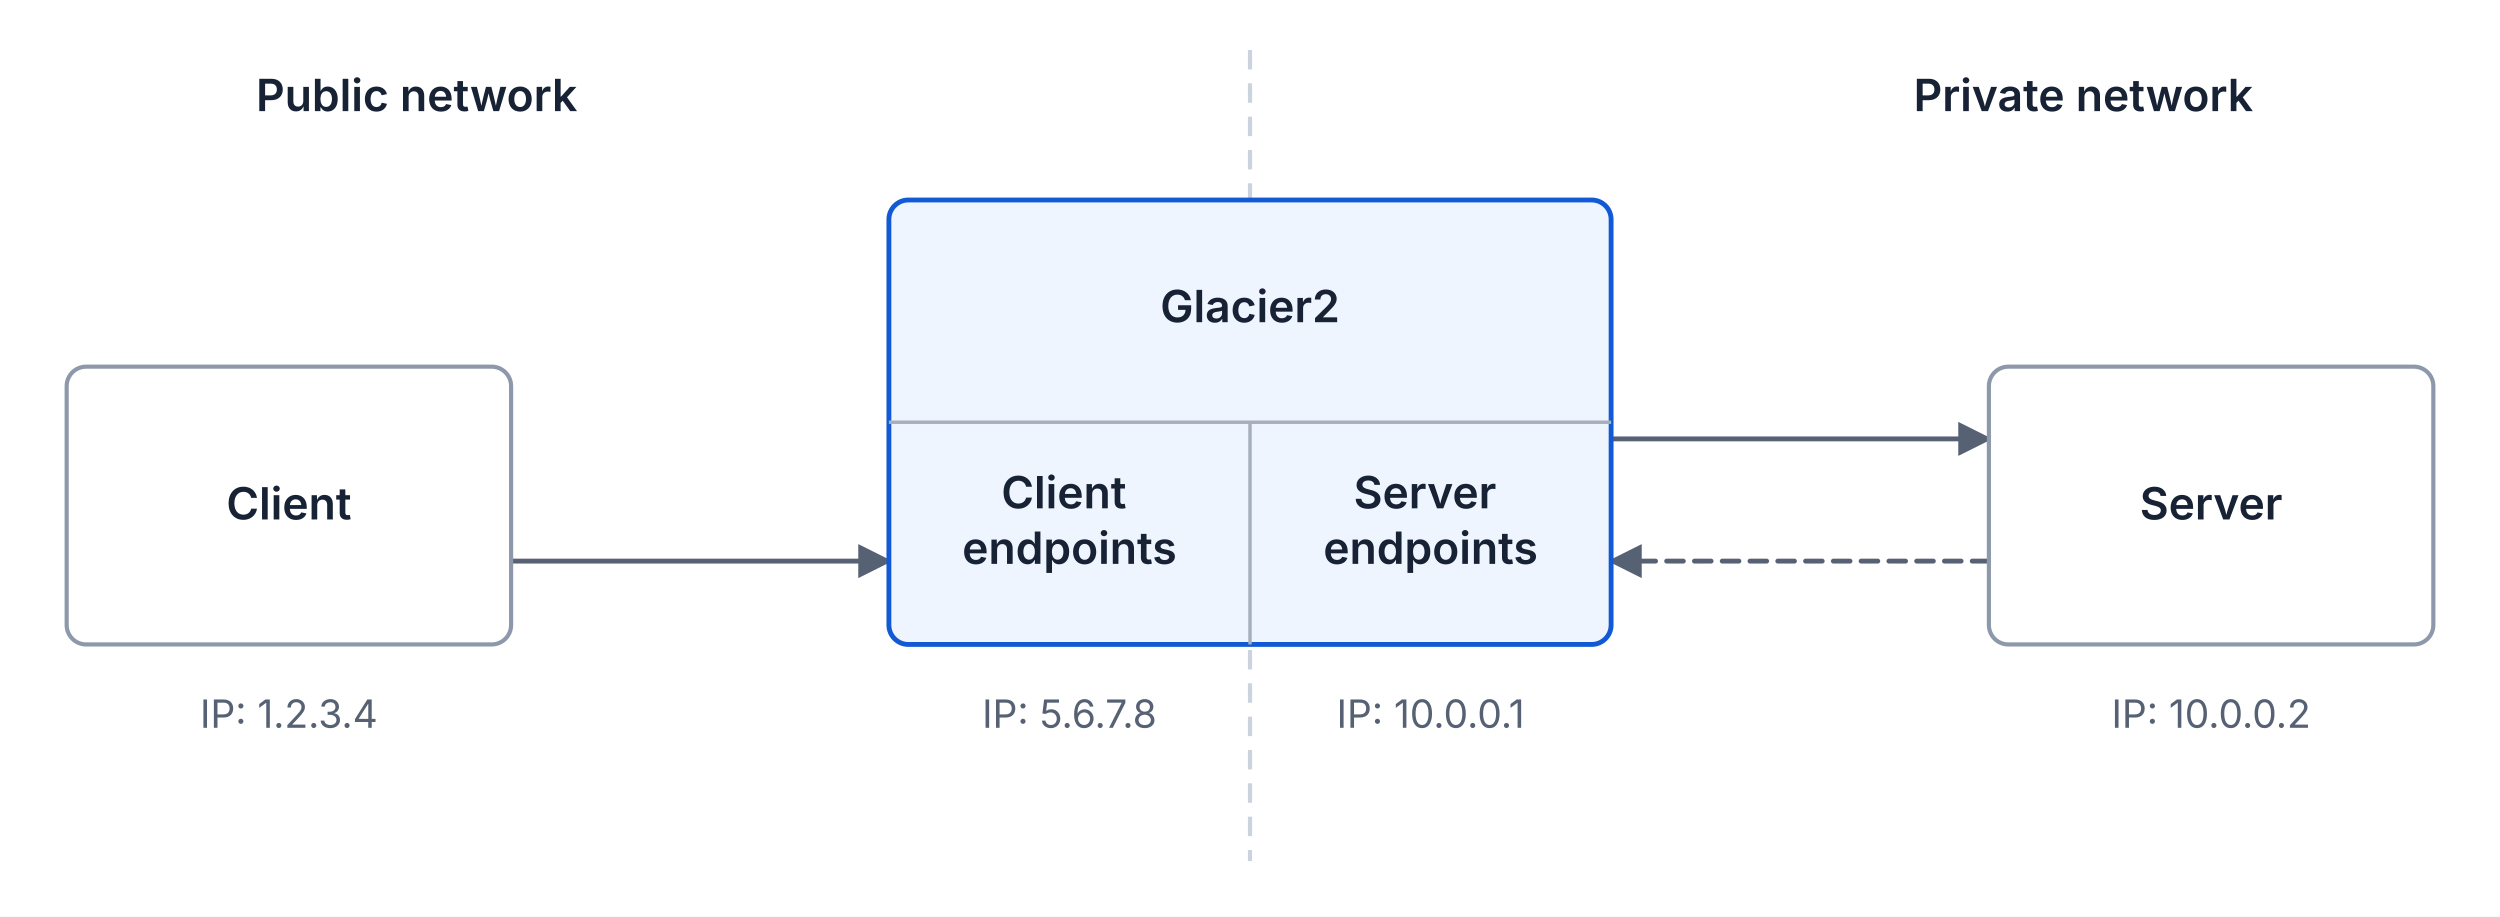
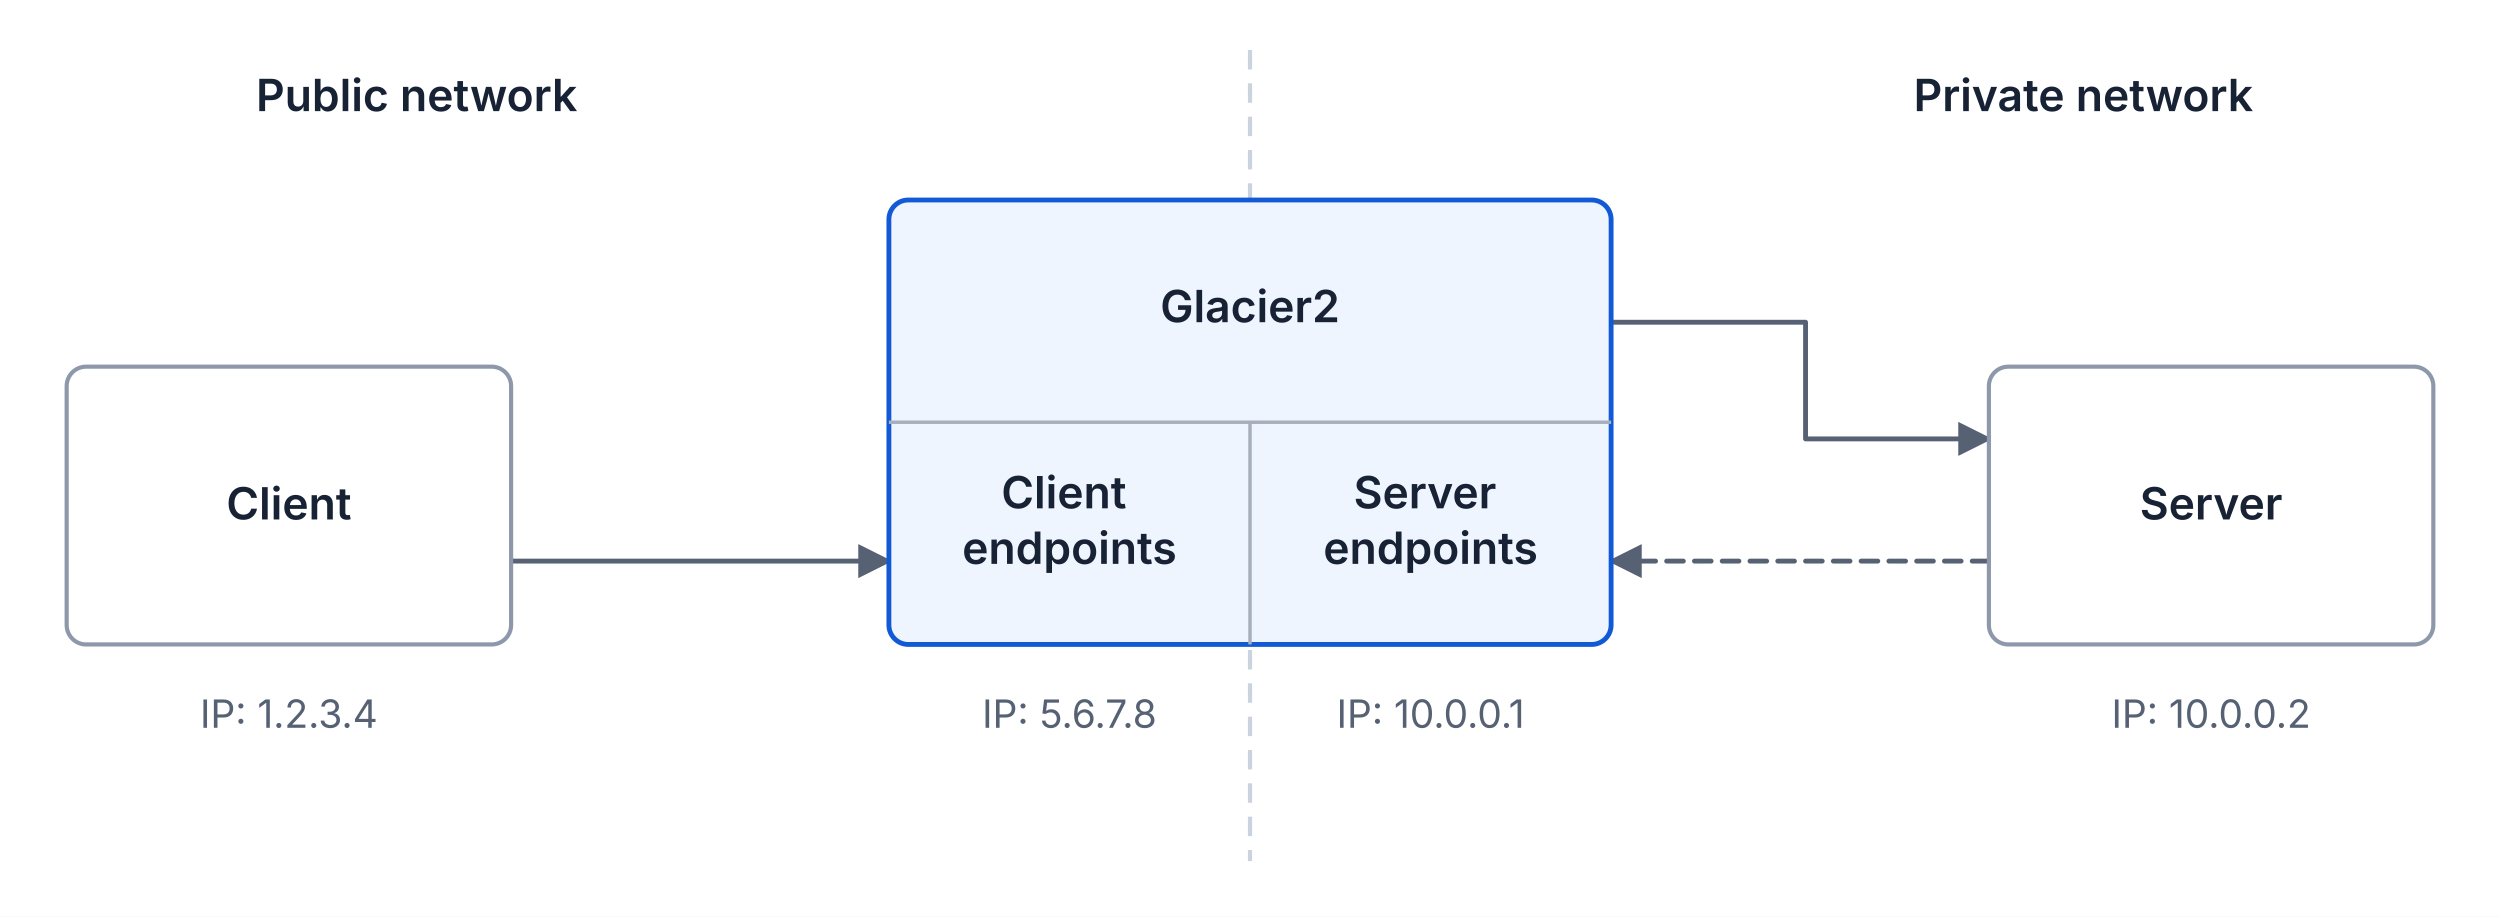
<svg xmlns="http://www.w3.org/2000/svg" viewBox="0 0 900 330" role="img" aria-labelledby="title description">
  <defs>
    <marker id="arrow" viewBox="0 0 8 8" refX="7.2" refY="4" markerWidth="7" markerHeight="7" orient="auto-start-reverse">
      <path d="M 0 0 L 8 4 L 0 8 Z" fill="#566174" />
    </marker>
  </defs>
  <style>
    text {
      fill: #182235;
      font-family: Inter, ui-sans-serif, system-ui, -apple-system, BlinkMacSystemFont, "Segoe UI", sans-serif;
    }
    .label {
      font-size: 16px;
      font-weight: 600;
      text-anchor: middle;
    }
    .annotation {
      fill: #566174;
      font-size: 14px;
      text-anchor: middle;
    }
    .application {
      fill: #ffffff;
      stroke: #8d99aa;
      stroke-width: 1.5;
    }
    .runtime {
      fill: #eef5ff;
      stroke: #1259d6;
      stroke-width: 1.75;
    }
    .boundary {
      fill: #fbfcfe;
      stroke: #cbd3de;
      stroke-width: 1.5;
      stroke-dasharray: 7 5;
    }
    .connector {
      fill: none;
      stroke: #566174;
      stroke-width: 1.75;
      stroke-linecap: round;
      stroke-linejoin: round;
    }
    .one-way {
      marker-end: url(#arrow);
    }
    .callback {
      stroke-dasharray: 6 4;
      marker-end: url(#arrow);
    }
    .divider {
      fill: none;
      stroke: #a6afbc;
      stroke-width: 1.25;
    }
  </style>
  <rect width="900" height="330" fill="#ffffff" />
  <g id="boundaries" aria-hidden="true">
    <path class="boundary" d="M 450 18 V 310" vector-effect="non-scaling-stroke" />
  </g>
  <g id="connectors" aria-hidden="true">
    <path class="connector one-way" d="M 184 202 L 320 202" vector-effect="non-scaling-stroke" />
-     <path class="connector one-way" d="M 580 158 L 716 158" vector-effect="non-scaling-stroke" />
+     <path class="connector one-way" d="M 580 116 H 650 V 158 H 716" vector-effect="non-scaling-stroke" />
    <path class="connector callback" d="M 716 202 L 580 202" vector-effect="non-scaling-stroke" />
  </g>
  <g id="components" aria-hidden="true">
    <rect class="application" x="24" y="132" width="160" height="100" rx="7" vector-effect="non-scaling-stroke" />
    <rect class="runtime" x="320" y="72" width="260" height="160" rx="7" vector-effect="non-scaling-stroke" />
    <path class="divider" d="M 320 152 H 580 M 450.0 152 V 232" vector-effect="non-scaling-stroke" />
    <rect class="application" x="716" y="132" width="160" height="100" rx="7" vector-effect="non-scaling-stroke" />
  </g>
  <g id="labels">
    <text class="label" x="150" y="40">Public network</text>
    <text class="label" x="750" y="40">Private network</text>
    <text class="label" x="104.0" y="187.0">Client</text>
    <text class="label" x="450.0" y="116">Glacier2</text>
    <text class="label" x="385.0" y="183">
      <tspan x="385.0" dy="0">Client</tspan>
      <tspan x="385.0" dy="20">endpoints</tspan>
    </text>
    <text class="label" x="515.0" y="183">
      <tspan x="515.0" dy="0">Server</tspan>
      <tspan x="515.0" dy="20">endpoints</tspan>
    </text>
    <text class="label" x="796.0" y="187.0">Server</text>
    <text class="annotation" x="104" y="262">IP: 1.2.3.4</text>
    <text class="annotation" x="385" y="262">IP: 5.6.7.8</text>
    <text class="annotation" x="515" y="262">IP: 10.0.0.1</text>
    <text class="annotation" x="796" y="262">IP: 10.0.0.2</text>
  </g>
</svg>
